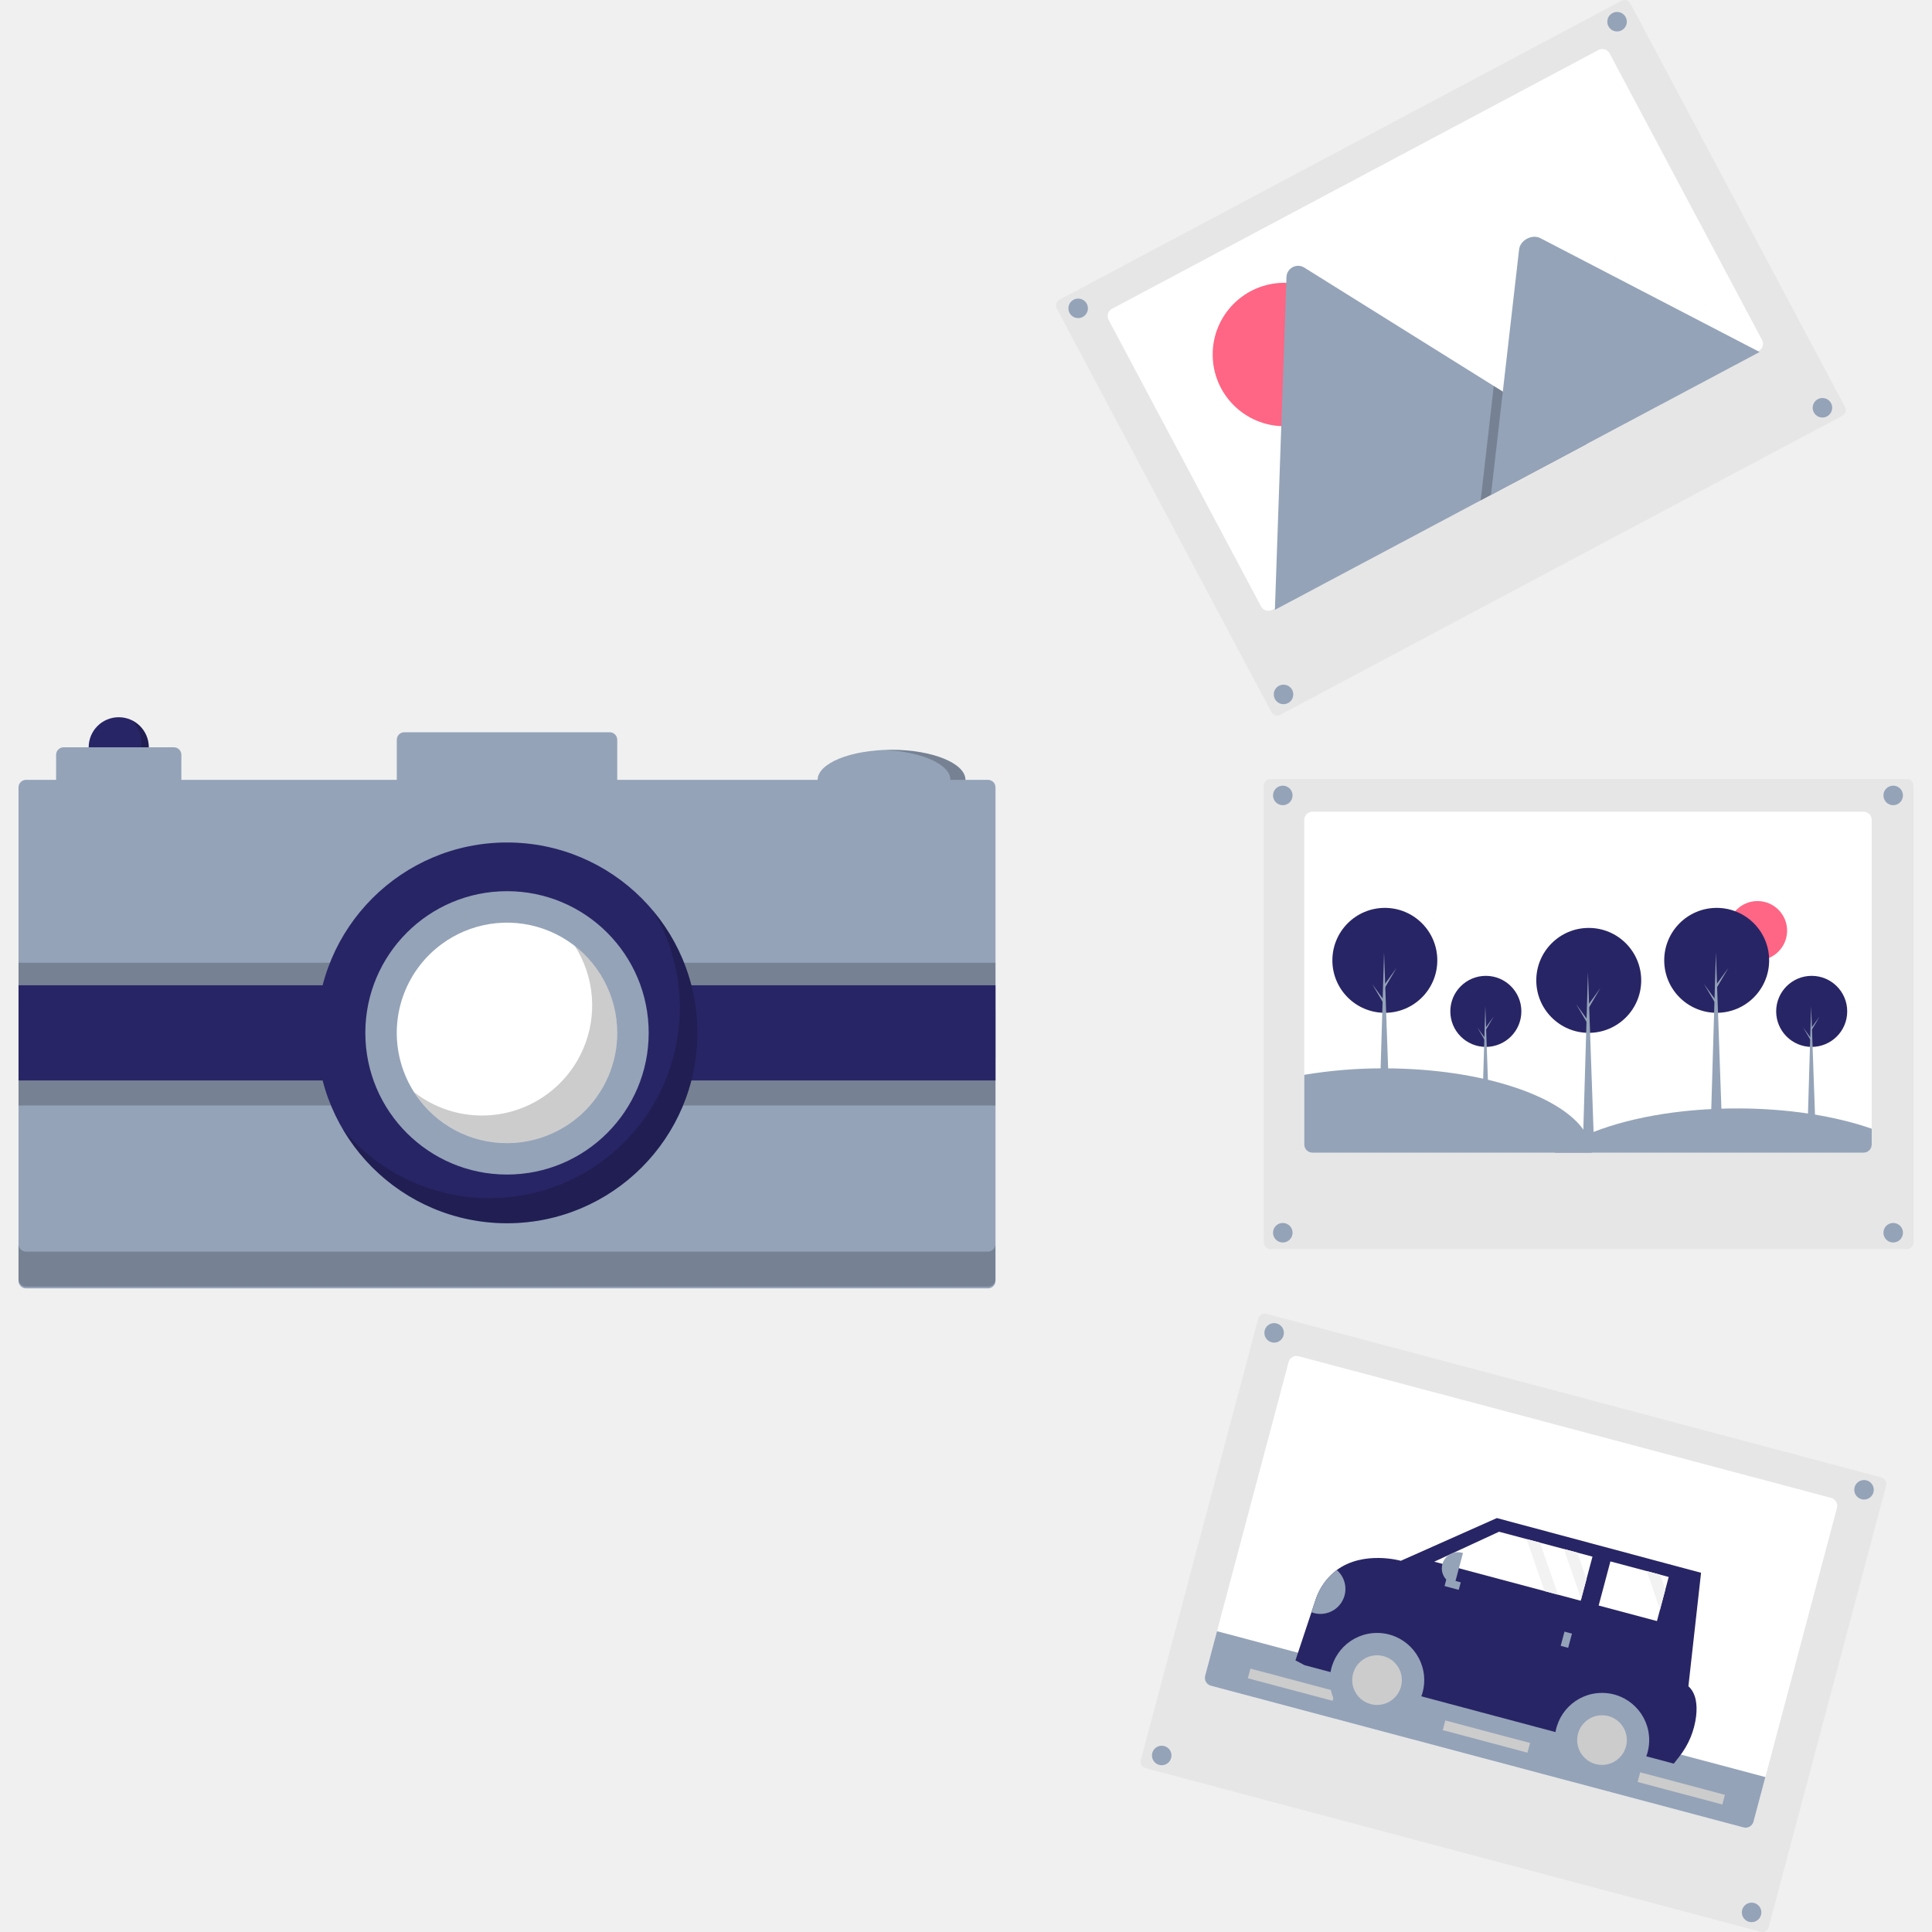
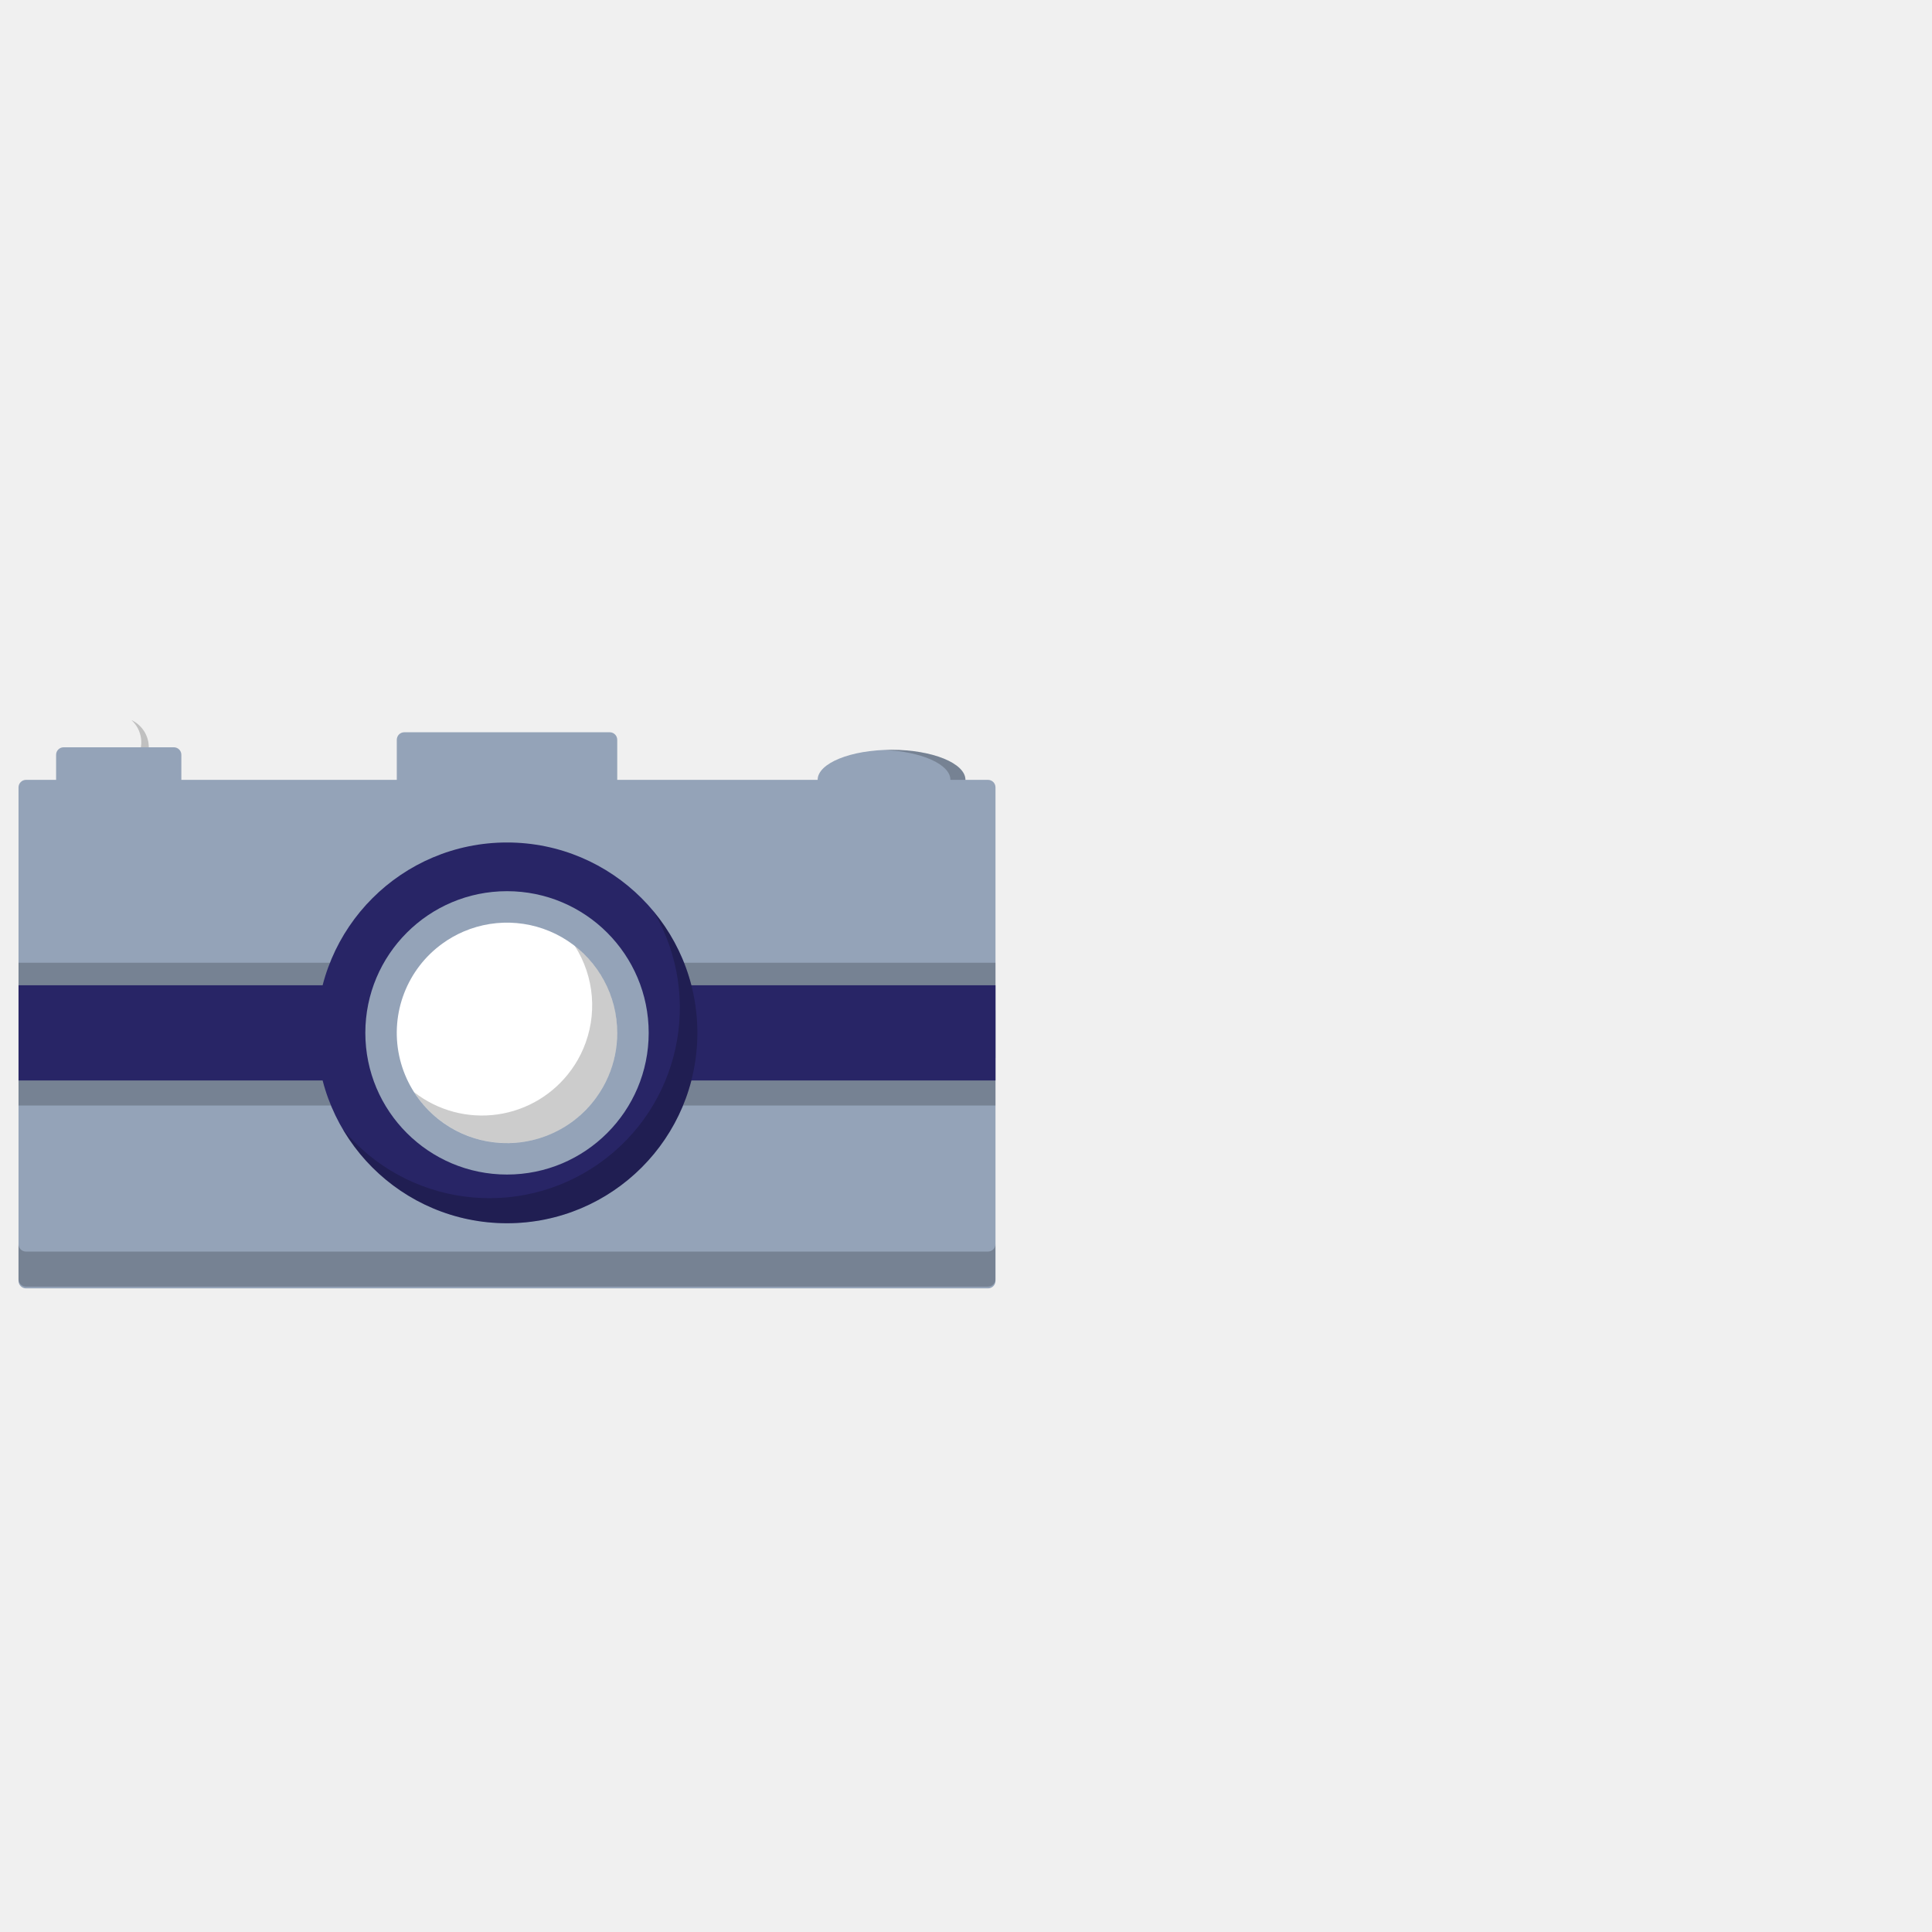
<svg xmlns="http://www.w3.org/2000/svg" data-name="Layer 1" width="550" height="550" viewBox="0 0 756.483 771.242">
-   <path d="M721.528,375.356a2.659,2.659,0,0,0-2.656,2.656V560.372a2.659,2.659,0,0,0,2.656,2.656H975.585a2.659,2.659,0,0,0,2.656-2.656V378.012a2.659,2.659,0,0,0-2.656-2.656Z" transform="translate(-221.7583 -64.37879)" fill="#e6e6e6" />
-   <path d="M961.555,391.666v129.6a3.261,3.261,0,0,1-3.26,3.26h-220a2.319,2.319,0,0,1-.46-.04,3.256,3.256,0,0,1-2.8-3.22v-129.6a3.261,3.261,0,0,1,3.26-3.26h220A3.261,3.261,0,0,1,961.555,391.666Z" transform="translate(-221.7583 -64.37879)" fill="#fff" />
-   <circle cx="694.198" cy="371.516" r="11.819" fill="#ff6584" />
-   <circle cx="504.705" cy="317.53" r="3.897" fill="#94a3b8" />
-   <circle cx="748.372" cy="317.53" r="3.897" fill="#94a3b8" />
-   <circle cx="504.705" cy="492.097" r="3.897" fill="#94a3b8" />
-   <circle cx="748.372" cy="492.097" r="3.897" fill="#94a3b8" />
-   <circle cx="585.76" cy="403.733" r="14.18" fill="#282566" />
-   <polygon points="587.127 446.444 584.223 446.444 585.547 401.597 587.127 446.444" fill="#94a3b8" />
-   <polygon points="585.803 410.097 588.921 405.783 585.76 411.165 585.419 410.567 585.803 410.097" fill="#94a3b8" />
-   <polygon points="585.461 414.454 582.343 410.14 585.504 415.521 585.846 414.923 585.461 414.454" fill="#94a3b8" />
-   <circle cx="715.837" cy="403.733" r="14.18" fill="#282566" />
-   <polygon points="717.203 446.444 714.299 446.444 715.623 401.597 717.203 446.444" fill="#94a3b8" />
-   <polygon points="715.879 410.097 718.997 405.783 715.837 411.165 715.495 410.567 715.879 410.097" fill="#94a3b8" />
-   <polygon points="715.538 414.454 712.42 410.14 715.58 415.521 715.922 414.923 715.538 414.454" fill="#94a3b8" />
-   <circle cx="626.838" cy="391.363" r="20.943" fill="#282566" />
-   <polygon points="628.856 454.444 624.567 454.444 626.522 388.209 628.856 454.444" fill="#94a3b8" />
-   <polygon points="626.901 400.762 631.506 394.391 626.838 402.339 626.333 401.456 626.901 400.762" fill="#94a3b8" />
-   <polygon points="626.396 407.197 621.791 400.825 626.459 408.774 626.964 407.891 626.396 407.197" fill="#94a3b8" />
-   <circle cx="677.91" cy="383.363" r="20.943" fill="#282566" />
-   <polygon points="679.929 446.444 675.64 446.444 677.595 380.209 679.929 446.444" fill="#94a3b8" />
-   <polygon points="677.974 392.762 682.578 386.391 677.91 394.339 677.406 393.456 677.974 392.762" fill="#94a3b8" />
-   <polygon points="677.469 399.197 672.864 392.825 677.532 400.774 678.037 399.891 677.469 399.197" fill="#94a3b8" />
-   <circle cx="545.44" cy="383.363" r="20.943" fill="#282566" />
-   <polygon points="547.459 446.444 543.169 446.444 545.125 380.209 547.459 446.444" fill="#94a3b8" />
-   <polygon points="545.503 392.762 550.108 386.391 545.44 394.339 544.935 393.456 545.503 392.762" fill="#94a3b8" />
-   <polygon points="544.999 399.197 540.394 392.825 545.062 400.774 545.566 399.891 544.999 399.197" fill="#94a3b8" />
-   <path d="M849.765,524.526H738.295a2.319,2.319,0,0,1-.46-.04,3.256,3.256,0,0,1-2.8-3.22v-27.83a189.759,189.759,0,0,1,31.74-2.58c39.57,0,72.67,11.34,80.97,26.52A15.252,15.252,0,0,1,849.765,524.526Z" transform="translate(-221.7583 -64.37879)" fill="#94a3b8" />
-   <path d="M961.555,514.956v6.31a3.261,3.261,0,0,1-3.26,3.26H834.965a62.861,62.861,0,0,1,12.78-7.15c15.11-6.48,36.42-10.52,60.03-10.52C928.295,506.856,947.065,509.896,961.555,514.956Z" transform="translate(-221.7583 -64.37879)" fill="#94a3b8" />
-   <path d="M862.882,64.379a2.647,2.647,0,0,0-1.244.312l-224.3,119.311a2.66,2.66,0,0,0-1.097,3.593l85.64,161a2.66,2.66,0,0,0,3.594,1.098l224.299-119.311a2.66,2.66,0,0,0,1.098-3.593l-85.641-161a2.638,2.638,0,0,0-1.569-1.293A2.669,2.669,0,0,0,862.882,64.379Z" transform="translate(-221.7583 -64.37879)" fill="#e6e6e6" />
-   <path d="M856.913,85.679l60.861,114.416a3.262,3.262,0,0,1-1.348,4.413L722.198,307.822a2.75,2.75,0,0,1-.43.187,3.26,3.26,0,0,1-3.983-1.536L656.925,192.058a3.262,3.262,0,0,1,1.348-4.413L852.5,84.33A3.262,3.262,0,0,1,856.913,85.679Z" transform="translate(-221.7583 -64.37879)" fill="#fff" />
-   <circle cx="505.338" cy="141.514" r="28.624" fill="#ff6584" />
-   <path d="M847.77,241.616,723.795,307.561a2.864,2.864,0,0,1-.483.21l4.61-132.752a4.65,4.65,0,0,1,7.146-3.801L810.674,218.442l3.62,2.258Z" transform="translate(-221.7583 -64.37879)" fill="#94a3b8" />
-   <polygon points="626.012 177.237 583.684 199.752 588.408 158.518 588.747 155.548 588.916 154.063 592.536 156.322 626.012 177.237" opacity="0.2" />
-   <path d="M916.798,204.897,809.57,261.935l4.724-41.235.339-2.97,6.154-53.735c.404-3.522,4.589-5.954,7.874-4.812a5.541,5.541,0,0,1,.649.279Z" transform="translate(-221.7583 -64.37879)" fill="#94a3b8" />
-   <circle cx="423.016" cy="123.091" r="3.897" fill="#94a3b8" />
-   <circle cx="638.141" cy="8.66" r="3.897" fill="#94a3b8" />
-   <circle cx="504.996" cy="277.211" r="3.897" fill="#94a3b8" />
-   <circle cx="720.122" cy="162.78" r="3.897" fill="#94a3b8" />
-   <path d="M917.193,835.532a2.66,2.66,0,0,0,3.25-1.885l46.881-176.231a2.657,2.657,0,0,0-1.885-3.25l-245.52-65.312a2.658,2.658,0,0,0-3.25,1.885L669.79,766.969a2.656,2.656,0,0,0,1.885,3.25Z" transform="translate(-221.7583 -64.37879)" fill="#e6e6e6" />
-   <path d="M947.687,666.32,914.37,791.565A3.261,3.261,0,0,1,910.382,793.877L697.776,737.32a2.32,2.32,0,0,1-.434-.157,3.256,3.256,0,0,1-1.878-3.832l33.317-125.244a3.261,3.261,0,0,1,3.989-2.312l212.606,56.557A3.261,3.261,0,0,1,947.687,666.32Z" transform="translate(-221.7583 -64.37879)" fill="#fff" />
-   <path d="M919.103,773.773l-4.733,17.791A3.261,3.261,0,0,1,910.382,793.877L697.776,737.32a2.32,2.32,0,0,1-.434-.157,3.256,3.256,0,0,1-1.878-3.832l4.733-17.791Z" transform="translate(-221.7583 -64.37879)" fill="#94a3b8" />
-   <rect x="790.238" y="755.601" width="35" height="4" transform="translate(0.14887 -246.5662) rotate(14.89658)" fill="#ccc" />
-   <rect x="712.443" y="734.906" width="35" height="4" transform="translate(-7.78575 -227.2627) rotate(14.89658)" fill="#ccc" />
-   <rect x="868.033" y="776.295" width="35" height="4" transform="translate(8.08348 -265.8698) rotate(14.89658)" fill="#ccc" />
-   <circle cx="501.247" cy="532.076" r="3.897" fill="#94a3b8" />
-   <circle cx="736.724" cy="594.717" r="3.897" fill="#94a3b8" />
-   <circle cx="456.37" cy="700.776" r="3.897" fill="#94a3b8" />
-   <circle cx="691.847" cy="763.417" r="3.897" fill="#94a3b8" />
-   <rect x="866.888" y="765.123" width="19.453" height="3.088" transform="matrix(-0.96625, -0.25759, 0.25759, -0.96625, 1304.401, 1668.891)" fill="#94a3b8" />
-   <path d="M731.516,727.186l3.64,1.929,147.386,39.291,2.147-2.736a32.257,32.257,0,0,0,6.776-16.246c.5-4.434.036-9.095-3.087-11.897l5.049-45.309L811.912,670.378l-38.322,17.056s-14.813-4.227-25.576,3.689a24.45,24.45,0,0,0-8.404,11.699l-1.712,5.152Z" transform="translate(-221.7583 -64.37879)" fill="#282566" />
-   <circle cx="542.327" cy="670.691" r="18.835" fill="#94a3b8" />
-   <circle cx="542.327" cy="670.691" r="9.913" fill="#ccc" />
-   <circle cx="632.131" cy="694.632" r="18.835" fill="#94a3b8" />
-   <circle cx="632.131" cy="694.632" r="9.913" fill="#ccc" />
-   <polygon points="565.159 623.415 609.185 635.147 614.56 636.577 623.634 638.998 623.81 638.335 625.939 630.357 628.329 621.398 622.292 619.792 616.918 618.356 607.399 615.817 602.024 614.387 591.034 611.457 565.159 623.415" fill="#fff" />
-   <polygon points="630.796 640.91 654.064 647.113 655.285 642.548 657.407 634.569 658.759 629.514 655.352 628.607 649.978 627.171 635.485 623.309 630.796 640.91" fill="#fff" />
-   <rect x="838.102" y="716.011" width="3.088" height="5.867" transform="matrix(-0.96625, -0.25759, 0.25759, -0.96625, 1244.004, 1565.533)" fill="#94a3b8" />
-   <rect x="792.722" y="693.847" width="3.088" height="5.867" transform="translate(1450.37 44.42414) rotate(104.9272)" fill="#94a3b8" />
-   <path d="M790.043,683.236h.34a6.453,6.453,0,0,1,6.453,6.453v0a6.453,6.453,0,0,1-6.453,6.453H790.043a0,0,0,0,1,0,0V683.236A0,0,0,0,1,790.043,683.236Z" transform="translate(1160.687 1496.11) rotate(-165.0728)" fill="#94a3b8" />
-   <path d="M737.897,707.973A9.975,9.975,0,0,0,748.013,691.122a24.45,24.45,0,0,0-8.404,11.699Z" transform="translate(-221.7583 -64.37879)" fill="#94a3b8" />
-   <polygon points="616.918 618.356 623.81 638.335 625.939 630.357 622.292 619.792 616.918 618.356" fill="#f2f2f2" />
-   <polygon points="649.978 627.171 655.285 642.548 657.407 634.569 655.352 628.607 649.978 627.171" fill="#f2f2f2" />
-   <polygon points="602.024 614.387 609.185 635.147 614.56 636.577 607.399 615.817 602.024 614.387" fill="#f2f2f2" />
-   <circle cx="40.017" cy="298.313" r="12" fill="#282566" />
+   <path d="M721.528,375.356a2.659,2.659,0,0,0-2.656,2.656V560.372a2.659,2.659,0,0,0,2.656,2.656H975.585a2.659,2.659,0,0,0,2.656-2.656V378.012a2.659,2.659,0,0,0-2.656-2.656Z" transform="translate(-221.7583 -64.37879)" fill="#94a3b800" />
+   <polygon points="616.918 618.356 623.81 638.335 625.939 630.357 622.292 619.792 616.918 618.356" fill="#f2f2f200" />
+   <polygon points="649.978 627.171 655.285 642.548 657.407 634.569 655.352 628.607 649.978 627.171" fill="#f2f2f200" />
+   <polygon points="602.024 614.387 609.185 635.147 614.56 636.577 607.399 615.817 602.024 614.387" fill="#f2f2f200" />
+   <circle cx="40.017" cy="298.313" r="12" fill="#28256600" />
  <path d="M266.84,351.825a11.984,11.984,0,0,1-13.13,19.734,11.99,11.99,0,1,0,13.13-19.734Z" transform="translate(-221.7583 -64.37879)" opacity="0.2" />
  <ellipse cx="348.517" cy="311.313" rx="29.5" ry="12" fill="#94a3b8" />
  <path d="M570.275,363.692q-1.519,0-3,.061c14.883.612,26.5,5.723,26.5,11.939s-11.617,11.327-26.5,11.939q1.48.061,3,.061c16.292,0,29.5-5.373,29.5-12S586.567,363.692,570.275,363.692Z" transform="translate(-221.7583 -64.37879)" opacity="0.2" />
  <path d="M608.775,375.692h-148v-16a3,3,0,0,0-3-3h-82a3,3,0,0,0-3,3v16h-86v-10a3,3,0,0,0-3-3h-44a3,3,0,0,0-3,3v10h-12a2.996,2.996,0,0,0-3,3v197a2.996,2.996,0,0,0,3,3h384a2.996,2.996,0,0,0,3-3v-197A2.996,2.996,0,0,0,608.775,375.692Z" transform="translate(-221.7583 -64.37879)" fill="#94a3b8" />
  <path d="M608.758,564h-384a2.996,2.996,0,0,1-3-3v14a2.996,2.996,0,0,0,3,3h384a2.996,2.996,0,0,0,3-3v-14A2.996,2.996,0,0,1,608.758,564Z" transform="translate(-221.7583 -64.37879)" opacity="0.2" />
  <rect x="0.017" y="403.313" width="390" height="38" opacity="0.2" />
  <rect x="0.017" y="384.313" width="390" height="38" opacity="0.2" />
  <rect x="0.017" y="393.313" width="390" height="38" fill="#282566" />
  <circle cx="195.017" cy="412.313" r="76" fill="#282566" />
  <path d="M475.315,428.228a75.996,75.996,0,0,1-124.081,86.928A75.996,75.996,0,1,0,475.315,428.228Z" transform="translate(-221.7583 -64.37879)" opacity="0.2" />
  <circle cx="195.017" cy="412.313" r="56.558" fill="#94a3b8" />
  <path d="M460.775,476.692a43.723,43.723,0,0,1-3.57,17.37,43.131,43.131,0,0,1-4.75,8.37,43.998,43.998,0,1,1-61.42-61.42,43.125,43.125,0,0,1,8.37-4.75,44.005,44.005,0,0,1,61.37,40.43Z" transform="translate(-221.7583 -64.37879)" fill="#fff" />
  <path d="M460.305,470.282a43.928,43.928,0,0,0-16.448-28.265A44.002,44.002,0,0,1,447.205,483.062a43.131,43.131,0,0,1-4.75,8.37,43.973,43.973,0,0,1-62.769,8.919,43.978,43.978,0,0,0,72.769,2.081,43.131,43.131,0,0,0,4.75-8.37,44.018,44.018,0,0,0,3.1-23.78Z" transform="translate(-221.7583 -64.37879)" opacity="0.2" />
</svg>
